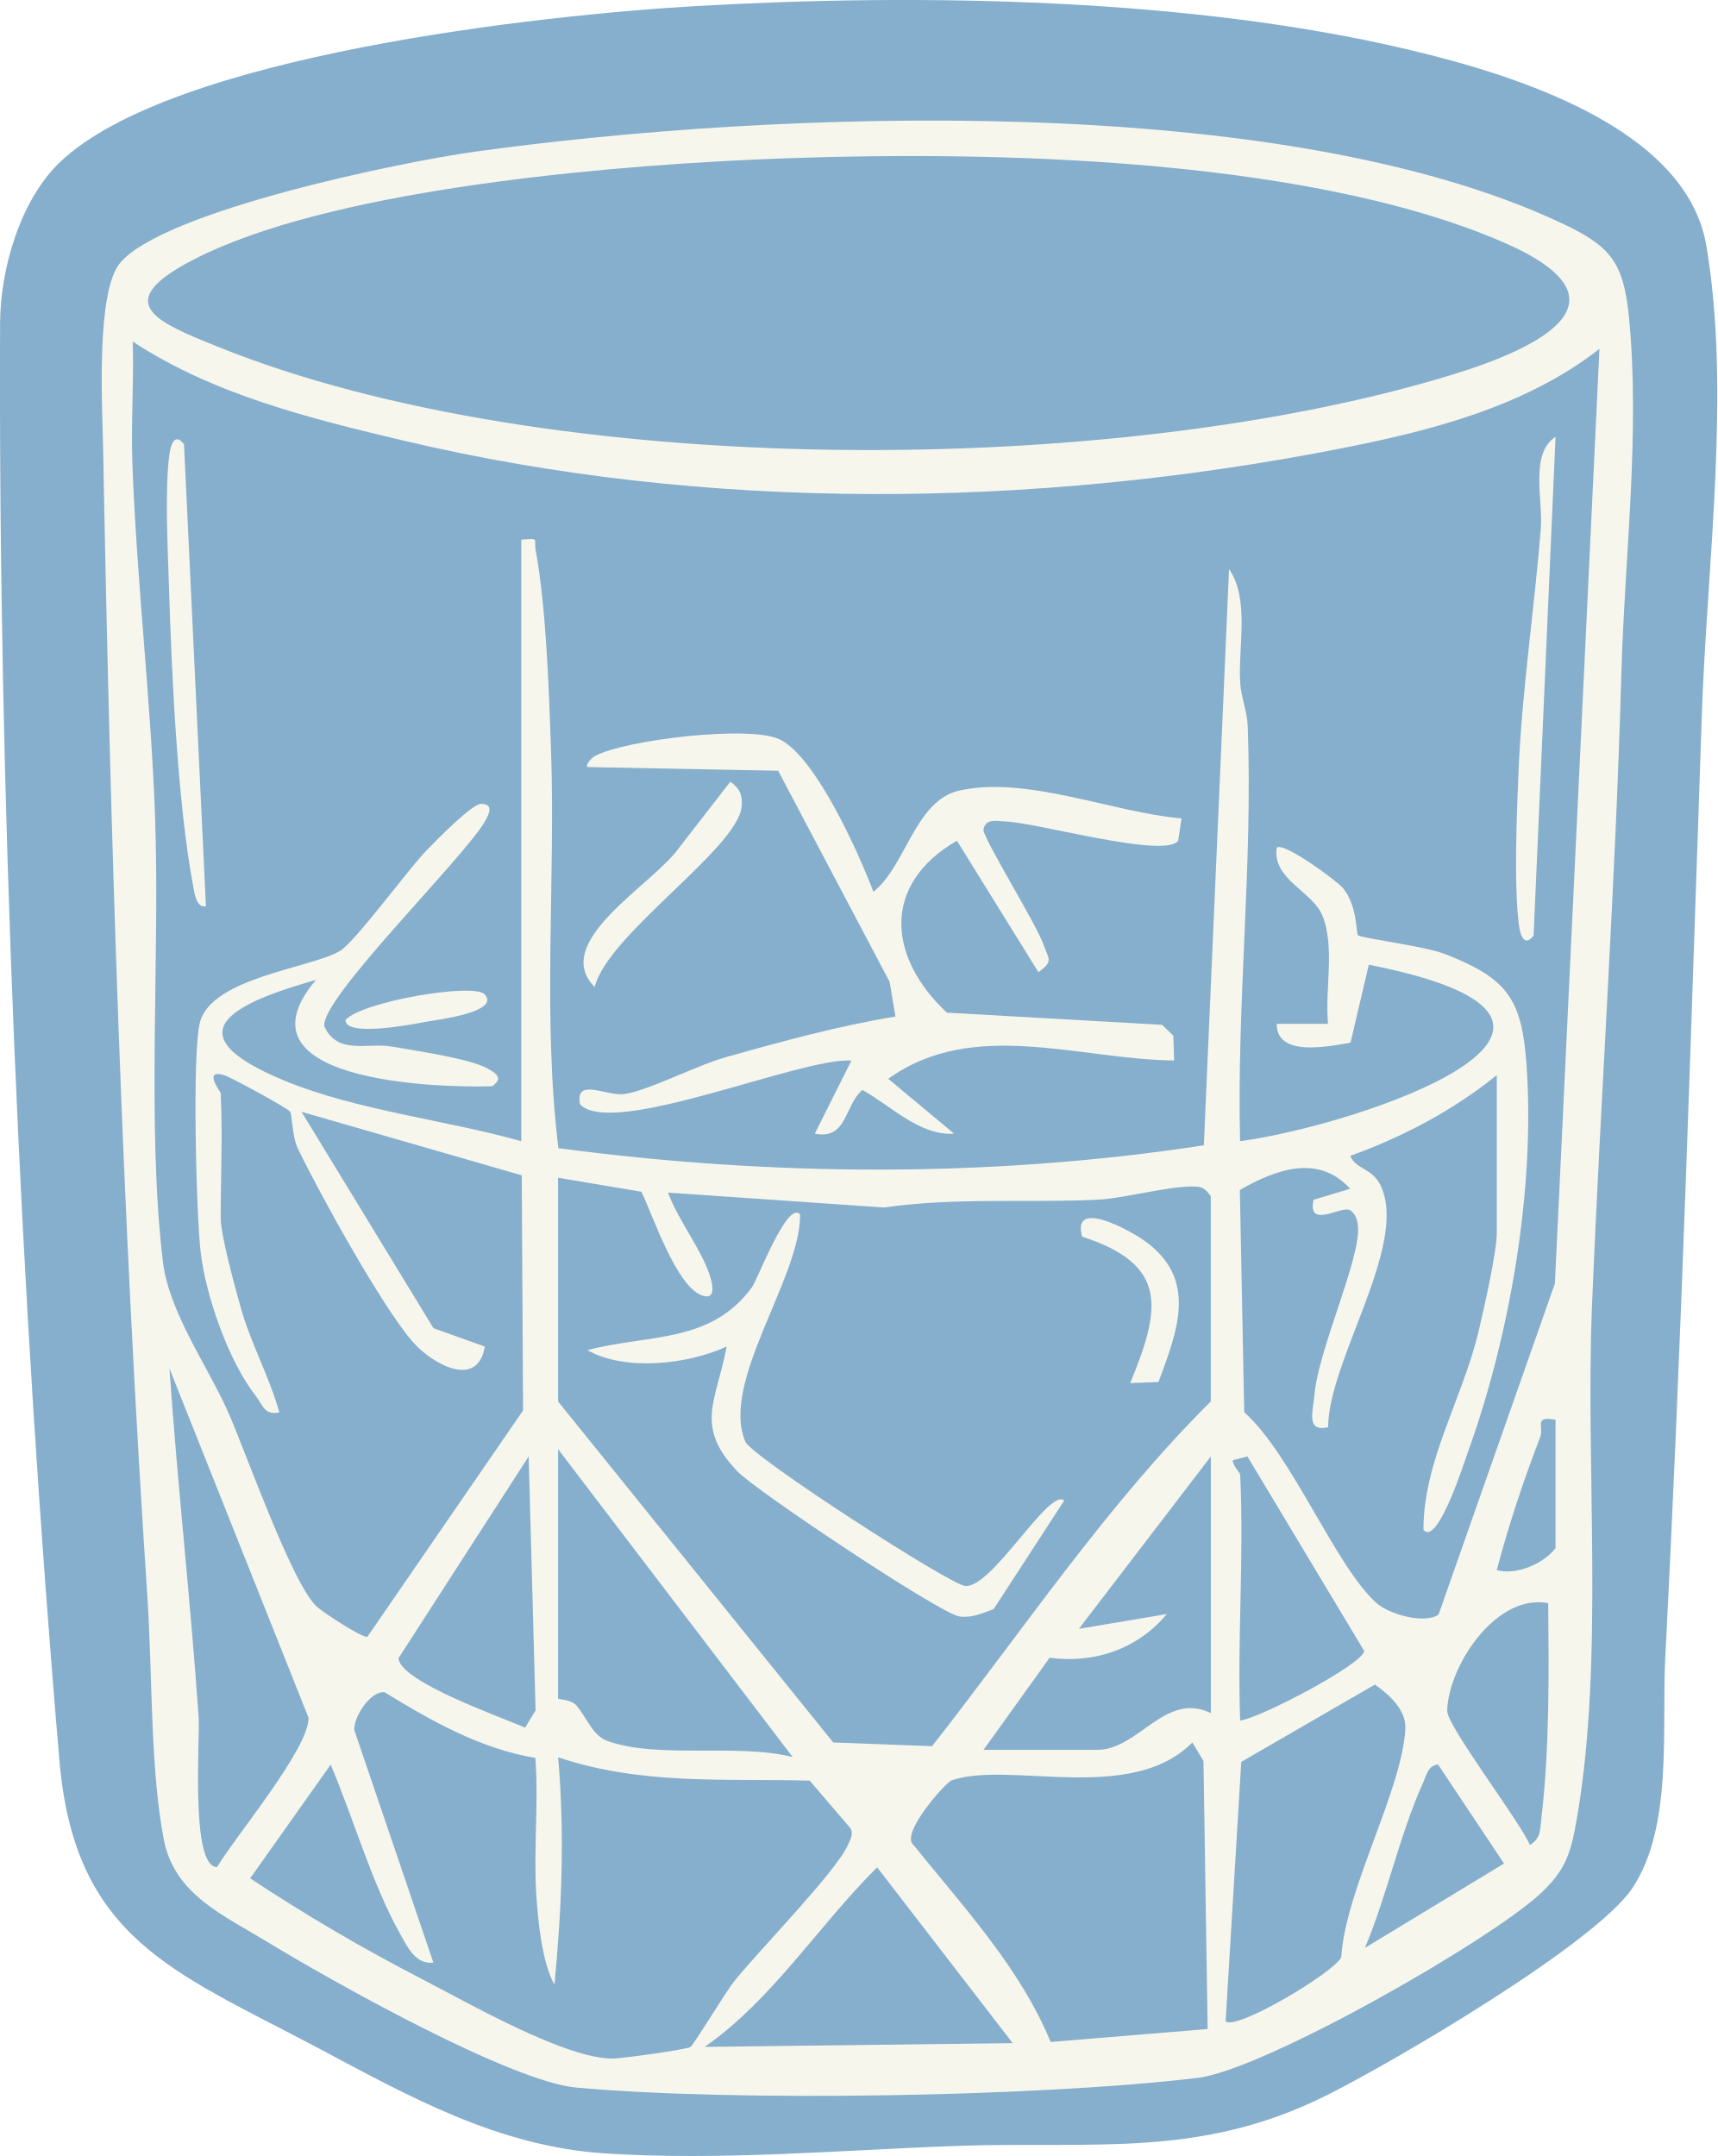
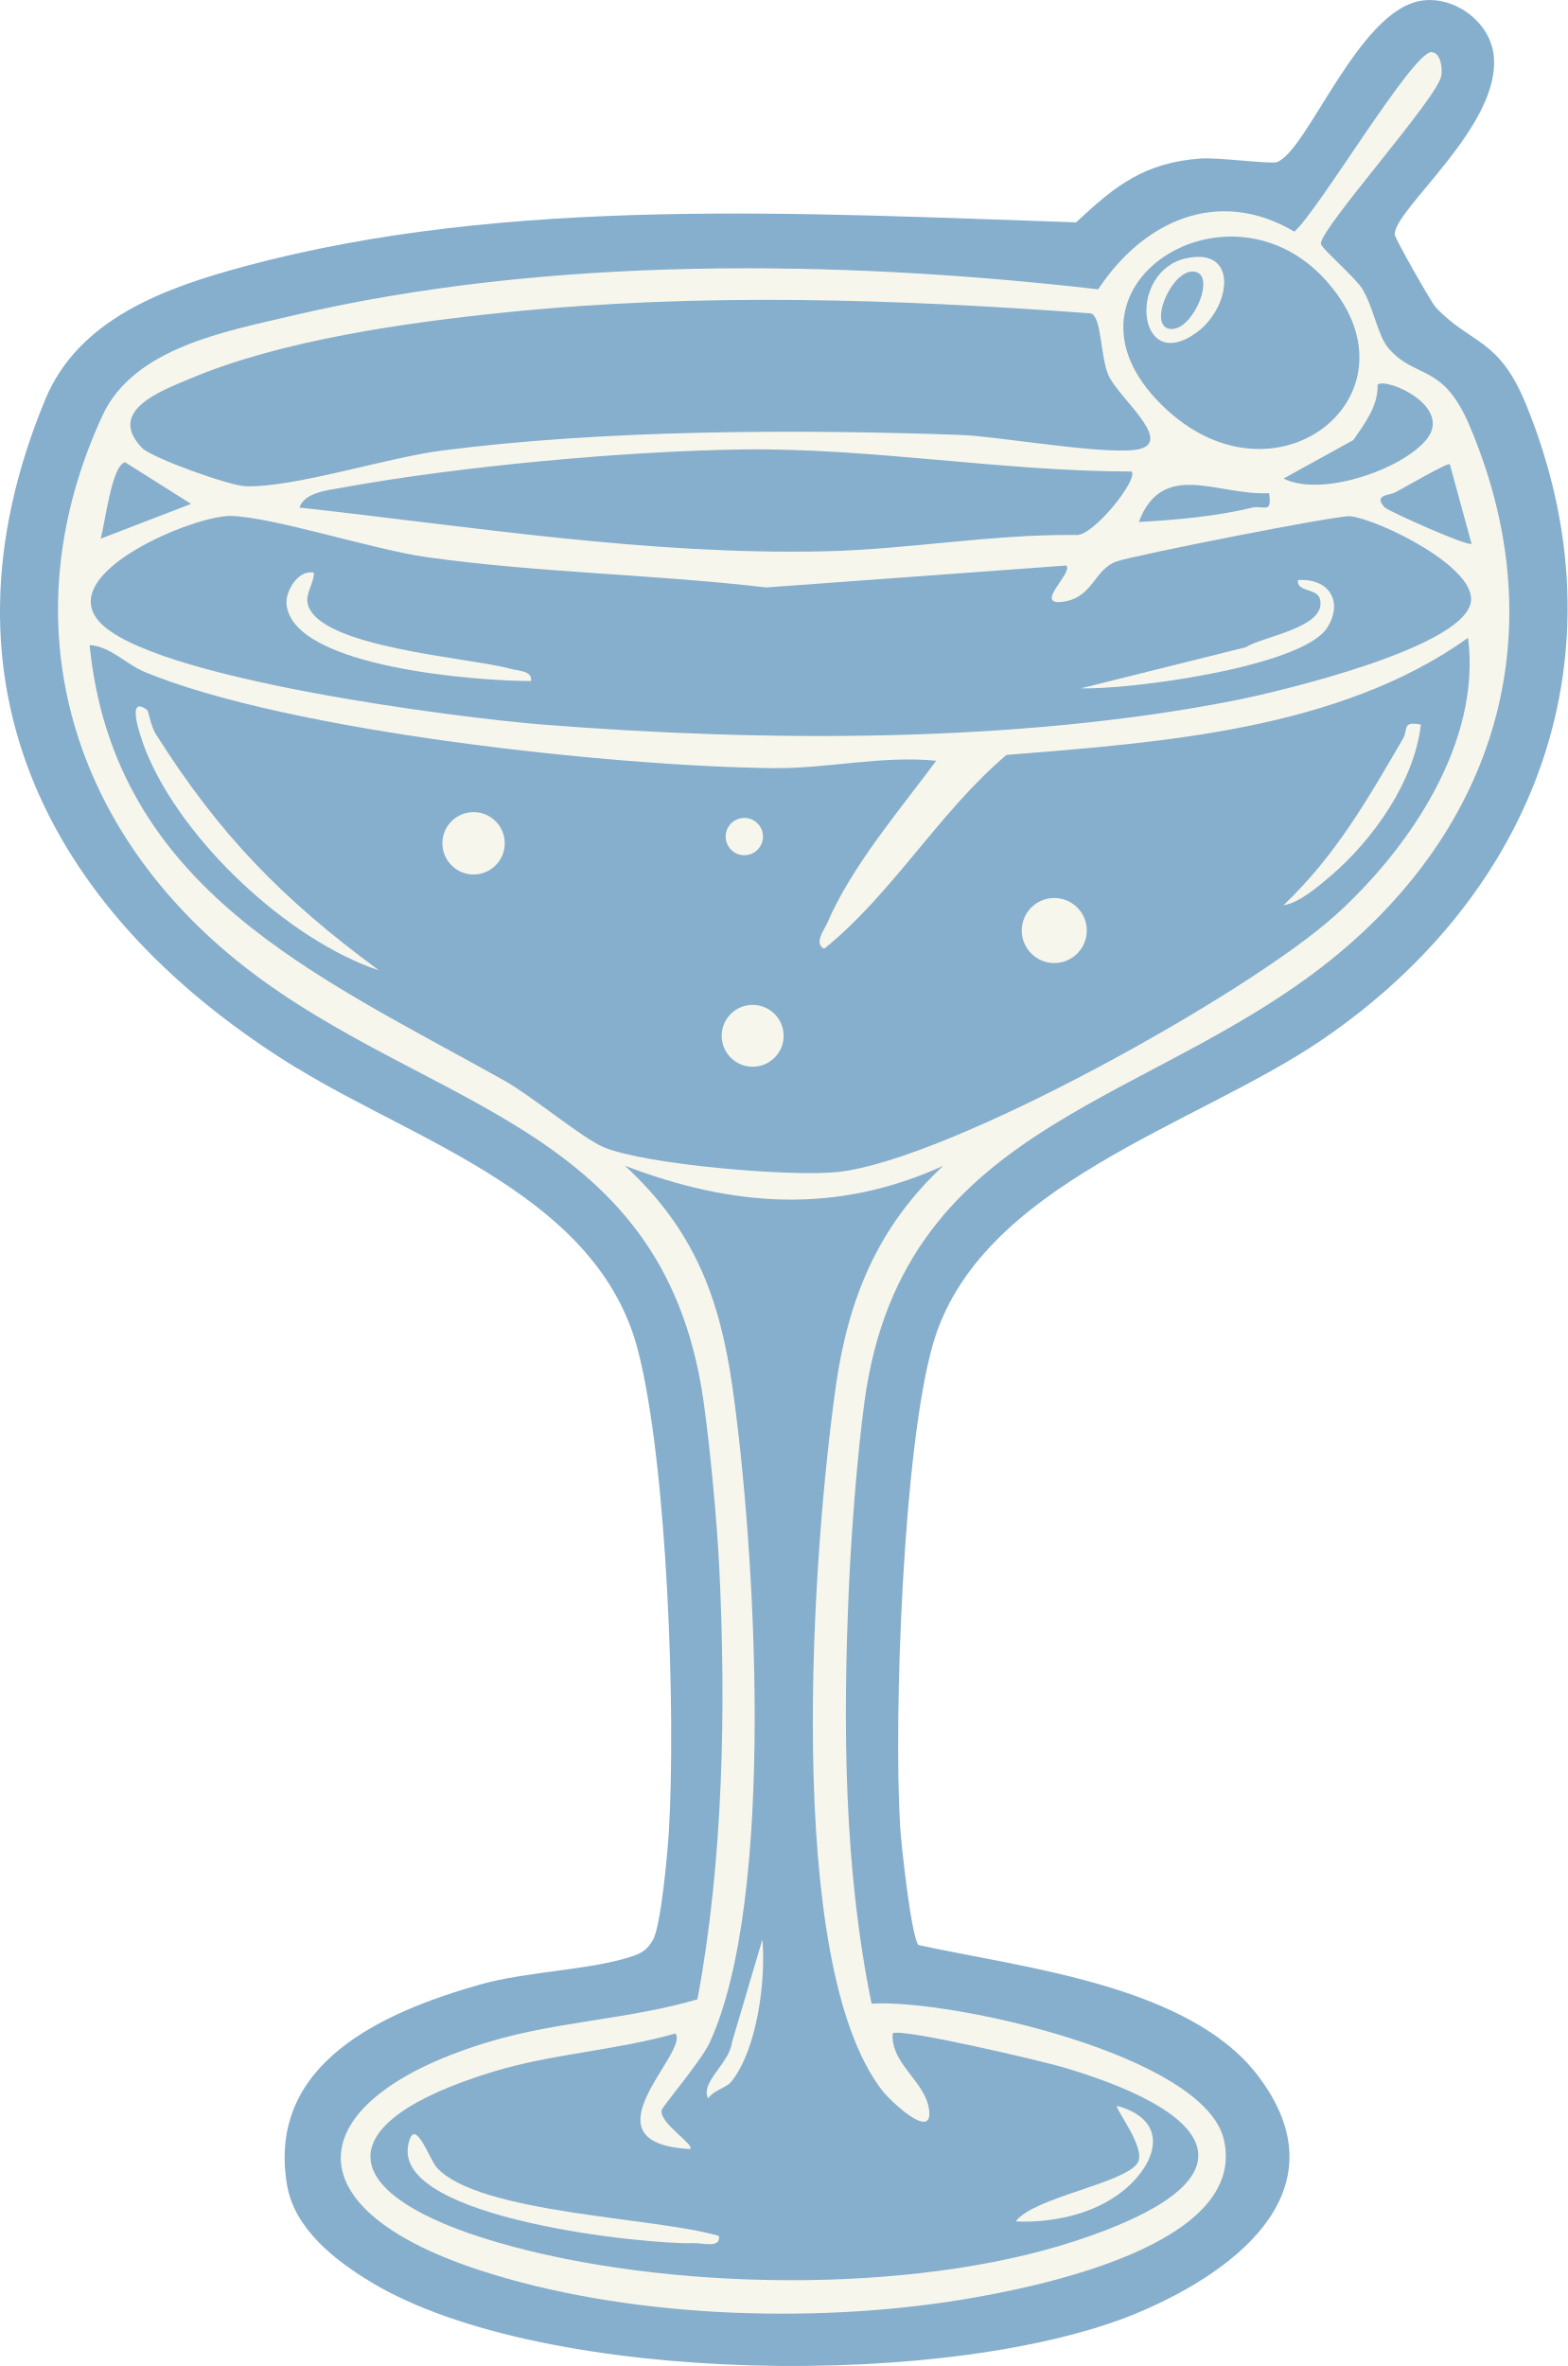
- <svg xmlns="http://www.w3.org/2000/svg" id="Ebene_2" data-name="Ebene 2" viewBox="0 0 220.82 277.25">
+ <svg xmlns="http://www.w3.org/2000/svg" id="Ebene_2" data-name="Ebene 2" viewBox="0 0 235.29 355.08">
  <defs>
    <style>
      .cls-1 {
        fill: #f7f6ec;
      }

      .cls-2 {
        fill: #86afcd;
      }
    </style>
  </defs>
  <g id="Ebene_1-2" data-name="Ebene 1">
-     <path class="cls-2" d="M89.49.78c28.94-1.66,63.7-1.07,91.87,5.66,13.06,3.12,35.44,9.85,38.05,25.14,3.18,18.57.09,41.14-.56,59.91-1.4,40.56-2.62,81.27-4.72,121.68-.47,9,1.04,21.85-4.27,29.69-4.84,7.15-30.72,22.33-39.38,26.64-16.27,8.09-29.82,5.84-47.31,6.45-14.85.52-30.34,1.94-45.32.97-13.84-.89-25.22-7.32-37.23-13.7-18.28-9.7-31.01-13.9-32.98-36.82C2.53,166.8-.23,101.31.01,41.54c.03-6.93,2.58-15.79,7.69-20.68C22.06,7.11,69.62,1.92,89.49.78Z" />
+     <path class="cls-2" d="M44.67,160.35c18.15,11.12,45.11,19.22,51.08,42.29,4.39,16.96,5.73,54.57,4.63,72.4-.19,3.17-1.19,14.04-2.37,16.08-.8,1.38-1.5,1.91-3,2.43-5.98,2.08-15.95,2.3-22.89,4.26-14.66,4.15-32.17,11.86-29.03,30.16,1.12,6.54,7.22,11.28,12.61,14.53,25.97,15.65,87.98,16.2,115.51,4.41,14.87-6.37,30.36-18.62,17.6-35.4-10.33-13.59-35.34-16.2-50.97-19.61-1.08-1.42-2.57-14.99-2.74-17.88-.98-16.72.47-56.7,4.91-72.23,6.89-24.09,39.51-32.83,58.46-45.77,32.17-21.96,45.81-57.94,30.6-95.28-4.13-10.13-8.3-9-13.59-14.64-.63-.67-6.1-10.27-6.13-10.89-.23-3.73,16.16-16.45,14.83-27.03-.63-5.07-6.14-8.98-11.11-8.03-9.34,1.79-16.84,22.46-21.39,24.17-.94.35-8.82-.73-11.51-.53-8.39.63-12.76,4.04-18.64,9.58-40.59-1.33-85.25-4.06-124.82,6.6-11.95,3.22-24.9,7.85-29.93,20.01-17.79,42.94,1,77.78,37.88,100.39Z" />
    <g>
-       <path class="cls-1" d="M15.45,33.8c5.65-6.71,36.32-13.01,45.59-14.29,39.03-5.41,103.6-7.78,139.64,9.13,6.23,2.92,8.06,4.88,8.77,11.98,1.49,15.05-.56,31.2-.97,46.17-.75,27.14-2.66,54.09-3.77,81.12-.86,20.91,1.6,45.49-1.95,65.97-.75,4.31-1.37,6.52-4.6,9.55-6.51,6.12-35.65,22.75-44.13,23.77-20.34,2.45-59.56,3.11-79.94,1.25-8.46-.78-31.6-13.78-39.73-18.74-5.62-3.43-11.92-6.09-13.29-13.12-1.76-9.03-1.47-21.37-2.1-30.92-3.29-49.68-4.79-98.3-5.71-148.05-.1-5.35-.95-20.1,2.2-23.83ZM95.15,20.61c-19.35.95-53.23,3.98-70.24,12.76-10.85,5.6-4.82,8.03,3.23,11.27,42.5,17.12,115.11,16.91,158.68,3.52,10.91-3.35,23.79-9.46,6.59-16.96-26.26-11.44-69.79-11.98-98.26-10.59ZM28.38,140.6c.26,5.29,0,10.73,0,16.04,0,2.22,1.86,8.96,2.59,11.56,1.3,4.62,3.67,8.82,4.95,13.43-1.95.42-2.15-1.01-3.04-2.14-3.48-4.43-6.4-12.81-7.07-18.4-.57-4.73-1.14-26.1-.07-29.73,1.68-5.72,14.42-6.89,18.01-9.1,1.96-1.2,8.68-10.39,11.01-12.81,1.17-1.22,5.93-6.1,7.1-6.08,1.55.03,1.18,1.1.46,2.32-2.83,4.81-21.24,22.86-20.61,26.3,1.7,3.73,5.57,2.04,8.72,2.6s9.98,1.53,12.27,2.82c1.17.65,2.04,1.26.58,2.28-7.86.22-33.58-.78-22.65-13.68-10.61,3-18.76,6.89-4.02,12.97,9.22,3.81,20.77,5.05,30.42,7.77v-77.35c2.47-.2,1.57-.13,1.86,1.42,1.33,7.16,1.7,17.94,1.96,25.42.6,17.12-1.12,34.38.95,51.41,27.47,3.64,55.58,3.83,83-.37l3.24-74.1c2.67,3.86,1.16,9.93,1.43,14.61.11,1.85.9,3.62.97,5.63.67,17.81-1.43,35.54-.98,53.33,15.15-2.02,54.45-15.25,16.55-22.69l-2.35,10.02c-3.06.54-9.53,1.83-9.49-2.42h6.6c-.43-4.36.92-9.87-.72-13.91-1.28-3.15-6.47-4.65-5.88-8.73.79-.86,7.75,4.26,8.5,5.16,1.9,2.29,1.7,5.85,1.94,6.08.41.4,8.52,1.38,11.24,2.44,7.88,3.09,9.82,5.66,10.43,14.1,1.16,15.96-2.12,35.02-7.57,50.05-.35.96-3.87,12.07-5.67,9.88-.02-8.84,5.04-16.9,7.07-25.46.69-2.89,2.36-10.25,2.36-12.74v-20.28c-5.58,4.53-12.09,7.95-18.85,10.39.81,1.85,2.9,1.49,4,4,3.36,7.68-6.8,22.35-6.84,30.89-2.92.69-1.92-2.2-1.76-4.13.49-5.89,6.05-17.74,5.59-21.8-.09-.82-.3-1.45-.98-1.96-1.04-.72-5.54,2.53-4.73-1.35l4.71-1.42c-4.09-4.52-9.55-2.49-14.18.15l.56,28.58c6.15,5.49,11.67,19.71,16.98,24.52,1.63,1.48,6.2,2.75,8.01,1.51l14.96-42.58,5.73-120.19c-9.61,7.51-21.91,10.6-33.77,12.91-39.14,7.63-81.12,8.1-119.96-1.1-11.99-2.84-24.48-5.91-34.87-12.75.16,5.18-.23,10.42-.05,15.6.54,15.01,2.35,30.19,2.91,45.2.67,18.04-1.09,39.9,1.01,57.47.8,6.71,5.86,13.53,8.55,19.75,2.27,5.25,8.07,21.67,11.21,24.64.75.71,5.99,4.15,6.55,3.89l20.01-29.09-.17-30.24-28.32-8.17,16.97,27.83,6.6,2.36c-.91,5.53-6.77,2.25-9.28-.62-3.92-4.49-11.99-19.08-14.78-24.89-.72-1.5-.69-4.3-.99-4.71-.35-.47-7.57-4.4-8.44-4.67-2.85-.89-.46,2.19-.45,2.34ZM71.76,151.45v28.77l35.38,43.85,12.71.48c11.74-14.95,22.31-30.86,35.84-44.33v-26.41c-.68-.88-.97-1.21-2.13-1.23-3.34-.08-9,1.54-12.5,1.7-9.15.42-18.27-.32-27.38,1l-27.78-1.92c1.26,3.53,4.51,7.56,5.48,11.02.35,1.24.54,2.87-1.22,2.16-3.24-1.3-6.17-10.13-7.68-13.29l-10.72-1.8ZM21.79,175.98c1.03,14.92,2.72,29.89,3.75,44.81.2,2.83-1.1,19.27,2.37,19.31,2.4-4.02,11.89-15.32,11.76-19.22l-17.88-44.9ZM200.02,182.57c-2.88-.51-1.45.86-1.97,2.23-2.16,5.59-4.04,11.29-5.59,17.1,2.49.72,6.06-.83,7.56-2.82v-16.51ZM71.76,186.35v32.07c0,.13,1.67.09,2.36.89,1.33,1.54,2.04,3.85,3.97,4.56,6.46,2.36,16.82.28,23.84,2.08l-30.18-39.61ZM67.98,187.29l-16.74,25.95c.21,3.06,13.43,7.64,16.28,8.93l1.35-2.22-.89-32.65ZM155.7,220.3v-33.01l-16.97,22.17,11.31-1.9c-3.79,4.55-9.38,6.38-15.07,5.62l-8.5,11.84h14.62c5.34,0,8.73-7.57,14.62-4.72ZM159.47,189.65c.51,10.48-.38,21.11,0,31.6,2.57-.3,15.93-7.32,15.94-8.96l-15.01-25-1.89.49c.09.87.95,1.58.96,1.87ZM199.08,206.15c-6.78-1.27-12.87,8.19-12.99,13.85-.04,1.94,9.35,14.22,10.64,17.26,1.41-.91,1.28-1.82,1.45-3.25,1.09-9.26.98-18.55.9-27.86ZM157.59,259.92c1.24,1.3,13.86-6.19,14.88-8.22.5-8.64,7.87-21.59,8.24-29.41.11-2.39-2.06-4.38-3.92-5.66l-17.18,9.94-2.01,33.35ZM68.84,226.06c-7.09-1.19-13.37-4.76-19.4-8.45-1.8-.18-4.02,3.2-3.87,4.9l10.16,29.87c-2.31.28-3.37-2.08-4.29-3.72-3.57-6.32-6.04-14.97-8.92-21.74l-10.35,14.62c7.03,4.67,14.49,9.03,21.98,12.9,5.98,3.08,18.62,10.37,24.69,10.28,1.26-.02,9.41-1.17,9.92-1.47.44-.26,4.45-6.97,5.66-8.48,3.1-3.89,13.1-14.07,14.61-17.52.31-.72.73-1.3.35-2.12l-5.26-6.15c-11.13-.29-21.63.59-32.35-3,.85,9.82.47,19.41-.47,29.23-1.63-2.81-2.16-8.53-2.35-11.8-.34-5.75.32-11.6-.11-17.35ZM135.1,262.59l20.19-1.67-.54-34.48-1.43-2.37c-7.92,8.01-23.51,2.32-30.95,4.87-.76.26-6.7,6.91-4.9,8.32,6.4,7.95,13.72,15.82,17.63,25.33ZM175.51,250.49l17.89-10.85-8.48-12.73c-1.28.1-1.5,1.38-1.92,2.31-3.01,6.67-4.63,14.48-7.49,21.27ZM130.23,262.75l-17.44-22.62c-7.56,7.49-13.38,16.93-22.17,23.09l39.61-.48Z" />
-       <path class="cls-1" d="M112.33,114.66c4.15-3.28,5.33-11.72,11.03-13,8.66-1.95,19.85,2.86,28.57,3.58l-.43,2.87c-1.71,2.36-18.12-2.34-22.22-2.47-.94-.03-2.54-.49-2.82,1.03-.17.94,6.85,12.21,7.75,14.87.61,1.79,1.31,2.04-.68,3.48l-10.48-16.91c-9.74,5.62-8.89,15.02-1.29,22.11l27.67,1.57,1.44,1.39.11,3.19c-12.21-.11-25.87-5.49-36.76,2.36l8.47,7.06c-4.48.26-8.09-3.58-11.8-5.63-2.35,2.01-1.91,6.43-6.12,5.63l4.71-9.41c-6.42-.45-30.72,10-34.89,5.64-.71-3.54,3.43-1.01,5.71-1.33,3.05-.44,9.34-3.72,13.15-4.78,7.1-1.99,14.41-4,21.69-5.19l-.74-4.45-14.34-27.16-24.53-.47c-.25-.32.51-1.16.94-1.4,3.68-2.06,19.95-4.06,23.83-2.14,4.61,2.28,10.13,14.6,12.01,19.59Z" />
-       <path class="cls-1" d="M197.19,120.31c-1.17,1.53-1.71-.02-1.88-1.39-.66-5.16-.27-14.39-.04-19.86.44-10.3,2.04-20.81,2.86-31.1.29-3.67-1.44-9.64,1.89-11.78l-2.82,64.14Z" />
-       <path class="cls-1" d="M23.66,57.12l2.82,59.42c-1.25.25-1.47-1.71-1.64-2.58-2.01-10.7-2.77-27.29-3.11-38.41-.15-4.87-.55-12.47.04-17.03.18-1.38.71-2.92,1.88-1.39Z" />
-       <path class="cls-1" d="M76.46,126.92c-5.75-5.83,7.56-13.18,10.87-17.91l6.58-8.49c1.22.86,1.59,1.72,1.45,3.23-.5,5.35-17.28,16.46-18.89,23.18Z" />
-       <path class="cls-1" d="M62.33,127.88c2.07,2.28-6.24,3.28-7.35,3.48-1.45.27-10.63,2.11-10.55-.2,2.12-2.37,16.51-4.82,17.9-3.29Z" />
-       <path class="cls-1" d="M102.88,156.17c.1,8.13-10.29,21.55-7.04,29.22.82,1.95,26.58,18.56,28.27,18.55,3.4.38,10.83-12.71,12.73-10.97l-9.07,13.95c-1.42.53-2.82,1.16-4.4.95-2.41-.32-26.15-16.15-28.54-18.65-5.63-5.88-2.66-9.14-1.39-16.07-4.95,2.31-13.08,3.23-17.9.47,7.76-2.07,15.82-.79,21.15-8.08.73-1,4.58-11.27,6.19-9.37Z" />
-       <path class="cls-1" d="M148.96,177.72l-3.63.14c3.88-9.46,5.04-15.2-6.17-18.83-1.42-4.91,5.93-.95,7.98.51,6.92,4.9,4.3,11.53,1.82,18.19Z" />
+       <path class="cls-1" d="M162.24,103.3c7.26.23,33.3-3.21,36.99-9.14,2.44-3.93.22-7.4-4.41-7.11-.27,1.78,2.78,1.25,3.25,2.71,1.42,4.39-8.62,5.74-11.07,7.37l-24.76,6.17Z" />
+       <path class="cls-1" d="M43,90.66c.88,9.6,29.18,11.56,36.69,11.55.26-1.56-1.91-1.52-3.03-1.83-6.18-1.72-28.94-3.16-30.48-9.78-.36-1.57.97-3.09.93-4.65-2.38-.52-4.28,2.82-4.11,4.71Z" />
+       <path class="cls-1" d="M220.61,63.96c-4.09-9.64-8.09-6.94-12.2-11.69-1.65-1.91-2.28-6.32-4.01-9.02-1.08-1.69-6.14-6.04-6.15-6.68-.02-2.37,17.57-21.92,18.08-25.19.21-1.38-.17-3.45-1.44-3.56-2.77-.24-17,23.82-20.62,26.94-11.45-6.76-22.66-1.6-29.44,8.66-38.91-4.48-82.74-5.04-121.02,3.97-10.07,2.37-23.75,4.83-28.44,14.99-13.71,29.72-5.67,59.9,18.67,80.54,27.75,23.53,65.46,24.26,71.56,67.4.98,6.96,2,17.75,2.35,24.79,1.05,21.11.61,44.27-3.27,64.94-10.06,2.96-20.79,3.29-30.9,6.27-27.83,8.2-31.72,24.54-1.94,34.33,21.81,7.17,49.76,8.16,72.3,4.51,11.1-1.8,43.23-8.1,39.56-24.04-2.93-12.74-41.17-21.15-52.88-20.42-4.15-20.22-4.32-41.64-3.41-62.34.36-8.24,1.24-19.93,2.35-28.04,5.88-43.27,44.87-44.25,72.65-68.49,23.27-20.3,30.53-48.79,18.18-77.89ZM217.61,69.67l3.26,11.93c-.51.49-12.54-4.93-13.02-5.44-1.83-1.92.71-1.82,1.54-2.25,1.39-.72,7.85-4.51,8.22-4.24ZM206.77,57.73c1.29-1.15,11.53,3.29,7.24,8.35-3.75,4.42-15.68,8.57-21.36,5.74l10.48-5.78c1.72-2.5,3.74-5.1,3.64-8.31ZM198.78,41.83c15.51,16.79-6.6,35.19-23.56,19.75-19.36-17.62,8.46-36.09,23.56-19.75ZM187.83,76.21c-5.27,1.29-11.46,1.83-16.91,2.13,3.61-9.48,11.95-3.9,19.55-4.33.52,3.27-.8,1.74-2.64,2.19ZM28.36,56.9c13.72-5.85,32.64-8.5,47.53-10.02,29.34-2.99,58.5-2.01,87.83.15,1.65.47,1.42,6.48,2.65,9.28,1.43,3.27,9.43,9.58,4.92,11.01-3.97,1.26-21.28-1.83-26.94-2.04-24.63-.89-53.78-.8-78.1,2.35-8.33,1.08-22.12,5.59-29.43,5.34-2.41-.08-14.05-4.25-15.5-5.75-5.37-5.57,2.91-8.57,7.03-10.32ZM161.46,80.29c-12.55-.14-25.25,2.18-37.74,2.45-26.45.57-52.63-3.67-78.78-6.57.77-2.27,4.25-2.59,6.26-2.96,17.61-3.22,42.6-5.53,60.49-5.76,19.07-.24,38.98,3.31,58.14,3.31,1.17,1.03-5.8,9.87-8.37,9.53ZM18.77,69.37l9.91,6.25-13.58,5.23c.67-2.22,1.64-11,3.67-11.48ZM125.44,208.17c-3.45,24.25-7.97,86.32,7,105.6,1.14,1.47,7.71,7.74,7,2.78-.61-4.25-5.8-6.86-5.45-11.38.94-.92,22.59,4.18,25.8,5.14,24.61,7.35,28.25,17.3,1.57,26.02-24.81,8.11-61.49,7.47-86.5.25-24.57-7.1-26.47-17.84-.84-25.67,8.94-2.73,18.42-3.17,27.37-5.74,2.14,2.87-14.37,16.47,2.18,17.35.81-.6-4.61-3.88-4.27-5.81.11-.62,5.93-7.35,7.24-10.21,9.97-21.78,6.85-74.04,3.4-98.31-1.94-13.66-5.88-23.77-16.14-33.24,16.19,6.2,31.74,7.33,47.79,0-9.89,9.19-14.27,19.98-16.16,33.22ZM200.26,137.51c-12.91,11.58-57.71,36.6-74.54,38.38-7.01.74-28.82-1.09-35.11-3.72-3.15-1.32-10.74-7.66-14.95-10.02-27.99-15.68-58.55-28.66-62.21-65.35,3.24.26,5.36,2.85,8.38,4.09,21.7,8.95,70.25,14.13,94.2,14.39,8.19.09,16.25-1.92,24.49-1.11-5.48,7.4-12.73,15.88-16.35,24.35-.45,1.04-2.06,3.06-.47,3.87,10.27-8.28,17.24-20.52,27.36-29.09,23.21-1.88,49.89-3.72,69.29-17.58,2,15.73-8.83,31.69-20.08,41.79ZM220.72,90.6c-1.75,6.79-28.7,13.2-35.49,14.54-32.71,6.42-70.69,6.23-103.91,3.59-12.54-1-58.98-6.9-66.48-15.5-6.43-7.38,14.44-15.91,19.79-15.8,6.29.13,21.38,5.06,29.45,6.19,16.89,2.36,34.01,2.56,50.94,4.54l45.02-3.29c1.14,1.01-4.98,6.03-.53,5.44,4.58-.61,4.66-4.83,8.08-6.05,2.56-.91,33.29-6.99,35.07-6.79,4.24.47,19.43,7.81,18.06,13.13Z" />
+       <path class="cls-1" d="M178.24,38.72c-9.13,1.78-7.67,17.69,1.34,11.2,5.08-3.67,6.46-12.72-1.34-11.2ZM175.8,49.38c-3.64-.12-.12-8.74,3.27-8.63,3.64.12.12,8.74-3.27,8.63Z" />
+       <path class="cls-1" d="M22.11,106.57c-3.35-2.51-.97,4.25-.19,6.18,5.38,13.36,21.34,28.35,34.96,32.88-14.5-10.68-23.91-20.3-33.5-35.47-.73-1.15-1.12-3.47-1.27-3.58Z" />
+       <path class="cls-1" d="M108.32,155.45c0,2.56,2.08,4.64,4.65,4.64s4.65-2.08,4.65-4.64-2.08-4.64-4.65-4.64-4.65,2.08-4.65,4.64Z" />
+       <path class="cls-1" d="M66.4,126.56c0,2.58,2.1,4.68,4.68,4.68s4.68-2.09,4.68-4.68-2.1-4.68-4.68-4.68-4.68,2.09-4.68,4.68Z" />
+       <circle class="cls-1" cx="111.72" cy="125.55" r="2.8" />
+       <path class="cls-1" d="M153.36,139.65c0,2.69,2.18,4.88,4.88,4.88s4.88-2.18,4.88-4.88-2.18-4.88-4.88-4.88-4.88,2.18-4.88,4.88Z" />
+       <path class="cls-1" d="M192.64,135.86c2.34-.34,5.25-2.84,7.03-4.36,6.44-5.5,12.57-14.14,13.6-22.75-2.88-.59-1.87.72-2.7,2.13-5.38,9.22-10.08,17.49-17.93,24.98Z" />
+       <path class="cls-1" d="M114.43,291.07l-4.58,15.48c-.35,3.09-4.82,6.01-3.56,8.38.75-1.19,2.76-1.63,3.46-2.5,3.92-4.86,5.22-15.29,4.68-21.36Z" />
+       <path class="cls-1" d="M152.46,333.38c5.11.24,10.88-.91,15.13-3.86,5.71-3.96,8.67-11.11.08-13.48-.38.37,4.38,6.35,3.11,8.51-1.83,3.11-15.72,5.22-18.32,8.83Z" />
+       <path class="cls-1" d="M65.54,325.28c-1.1-1.22-3.42-8.17-4.29-3.23-1.92,10.99,36.04,14.86,42.89,14.59,1.31-.05,4.04.83,3.78-1.07-9.36-2.82-36.08-3.31-42.38-10.29Z" />
    </g>
  </g>
</svg>
